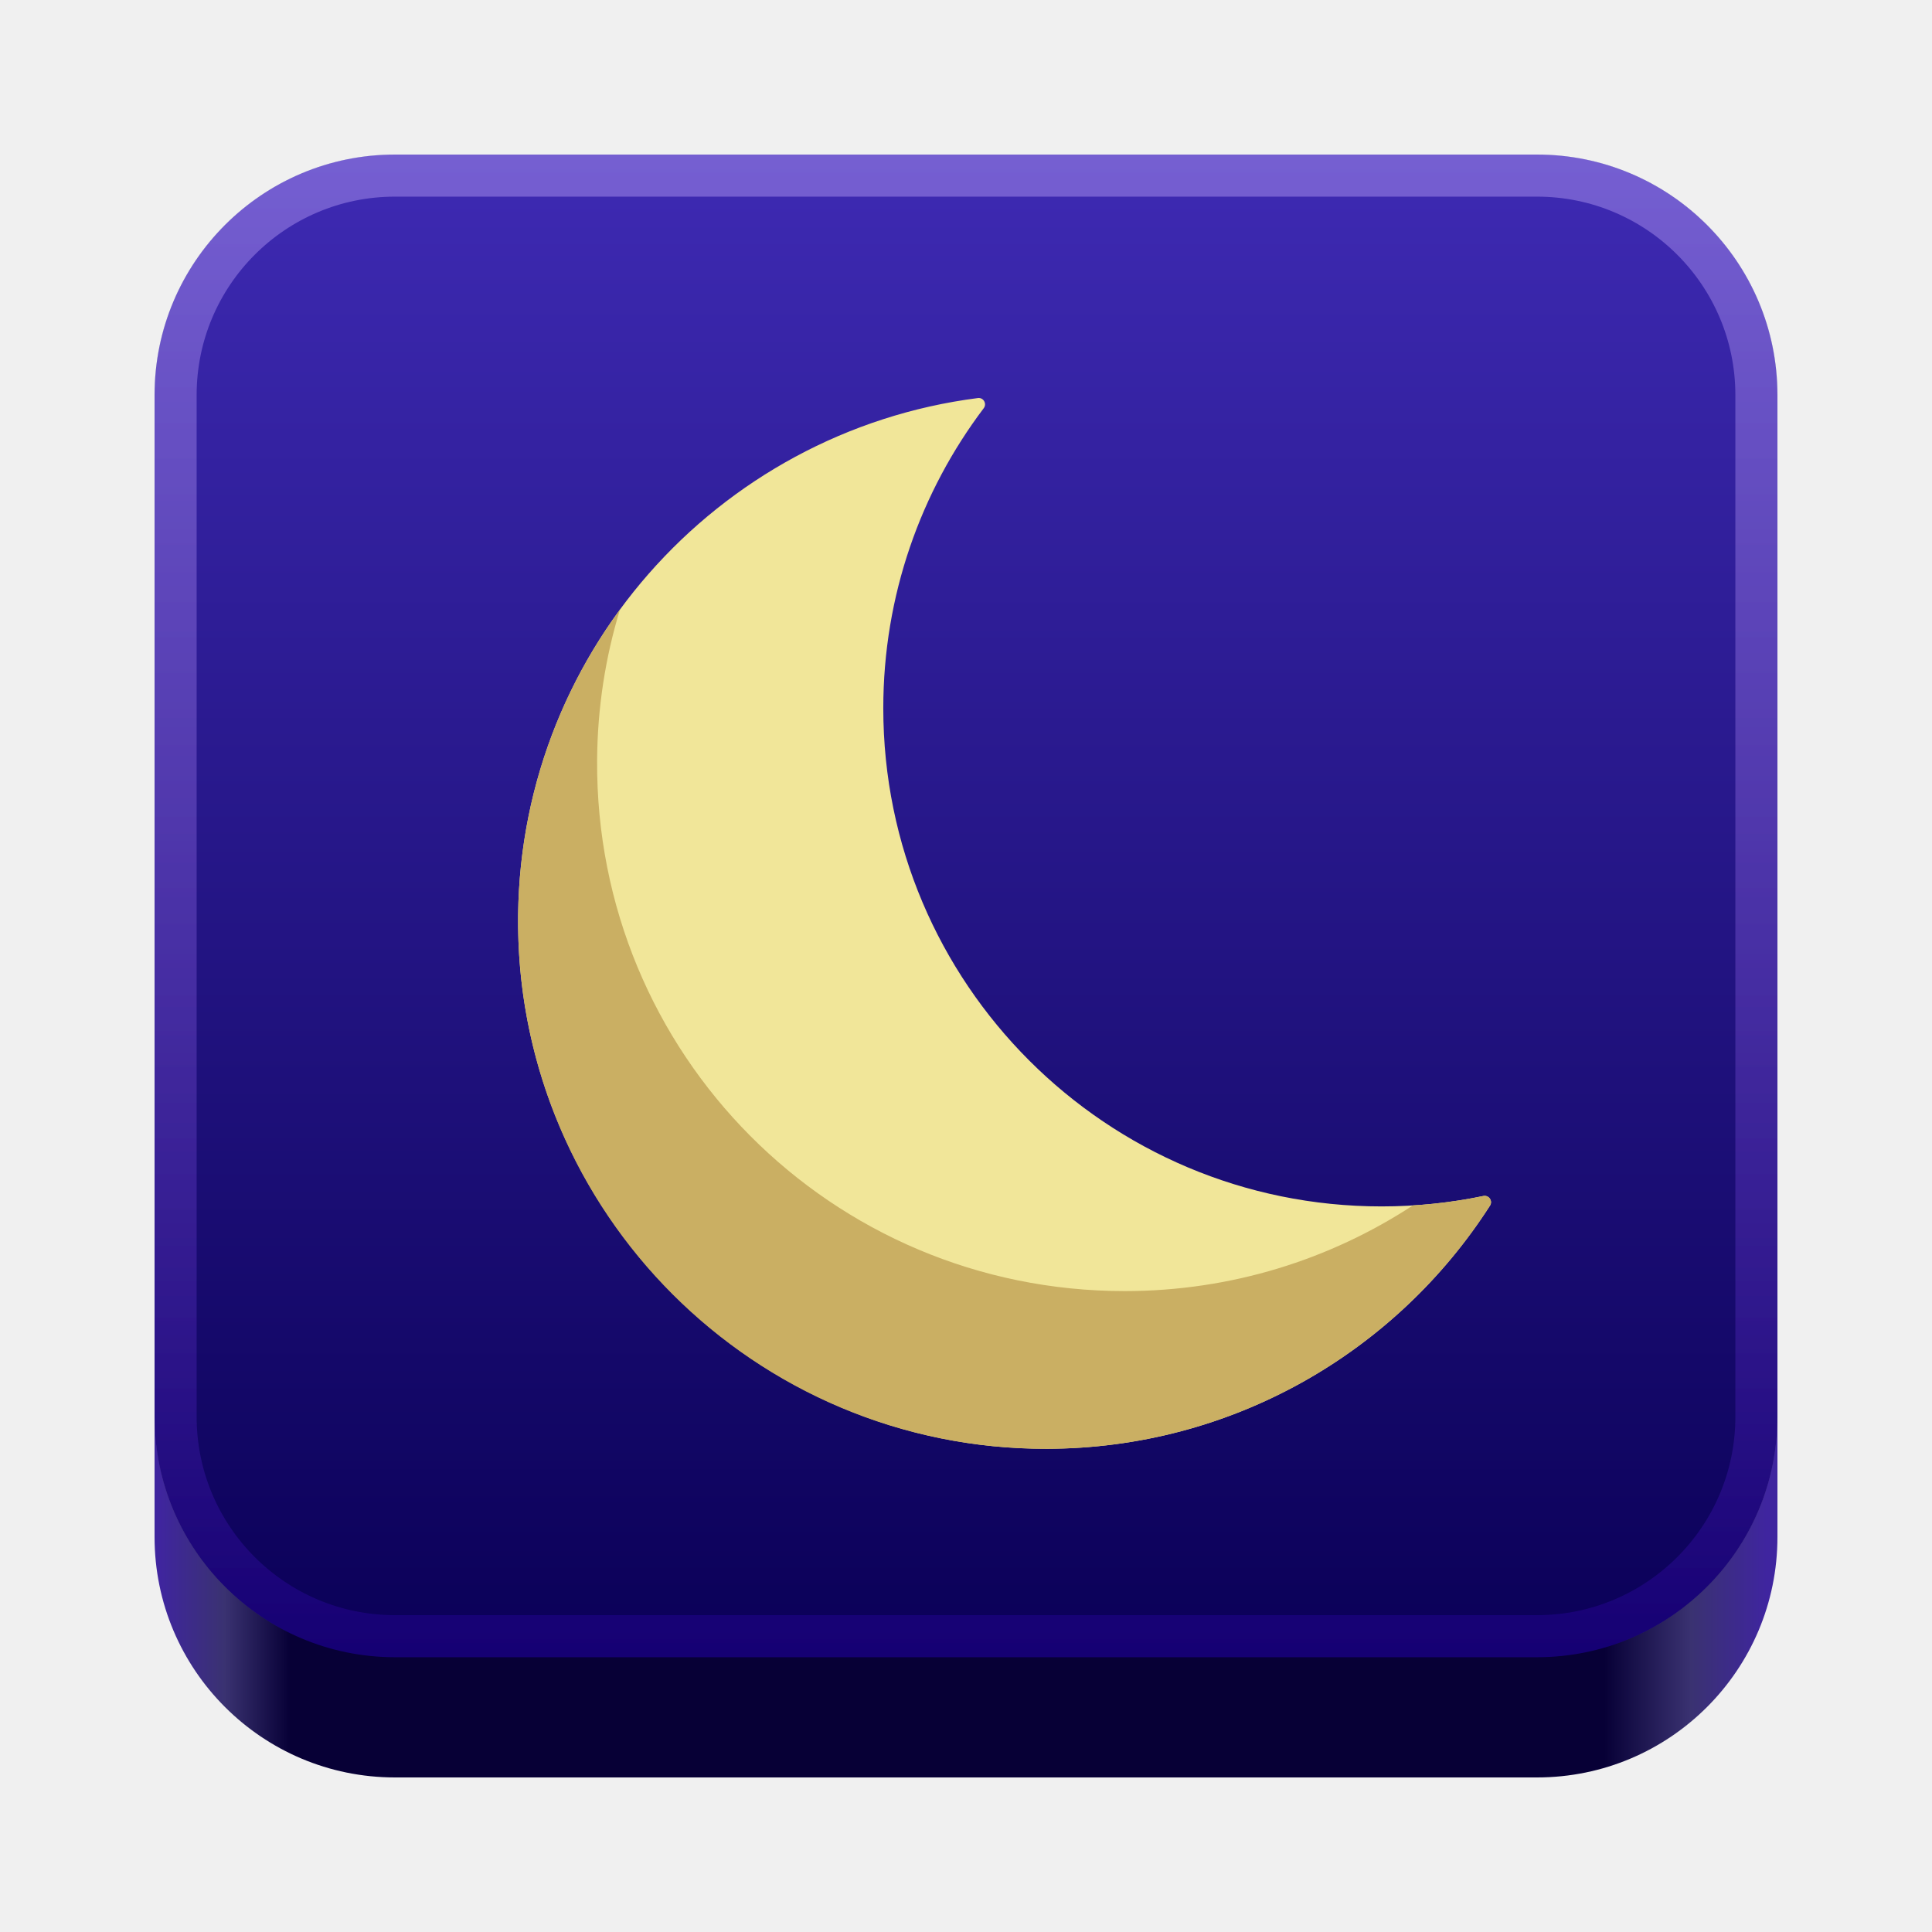
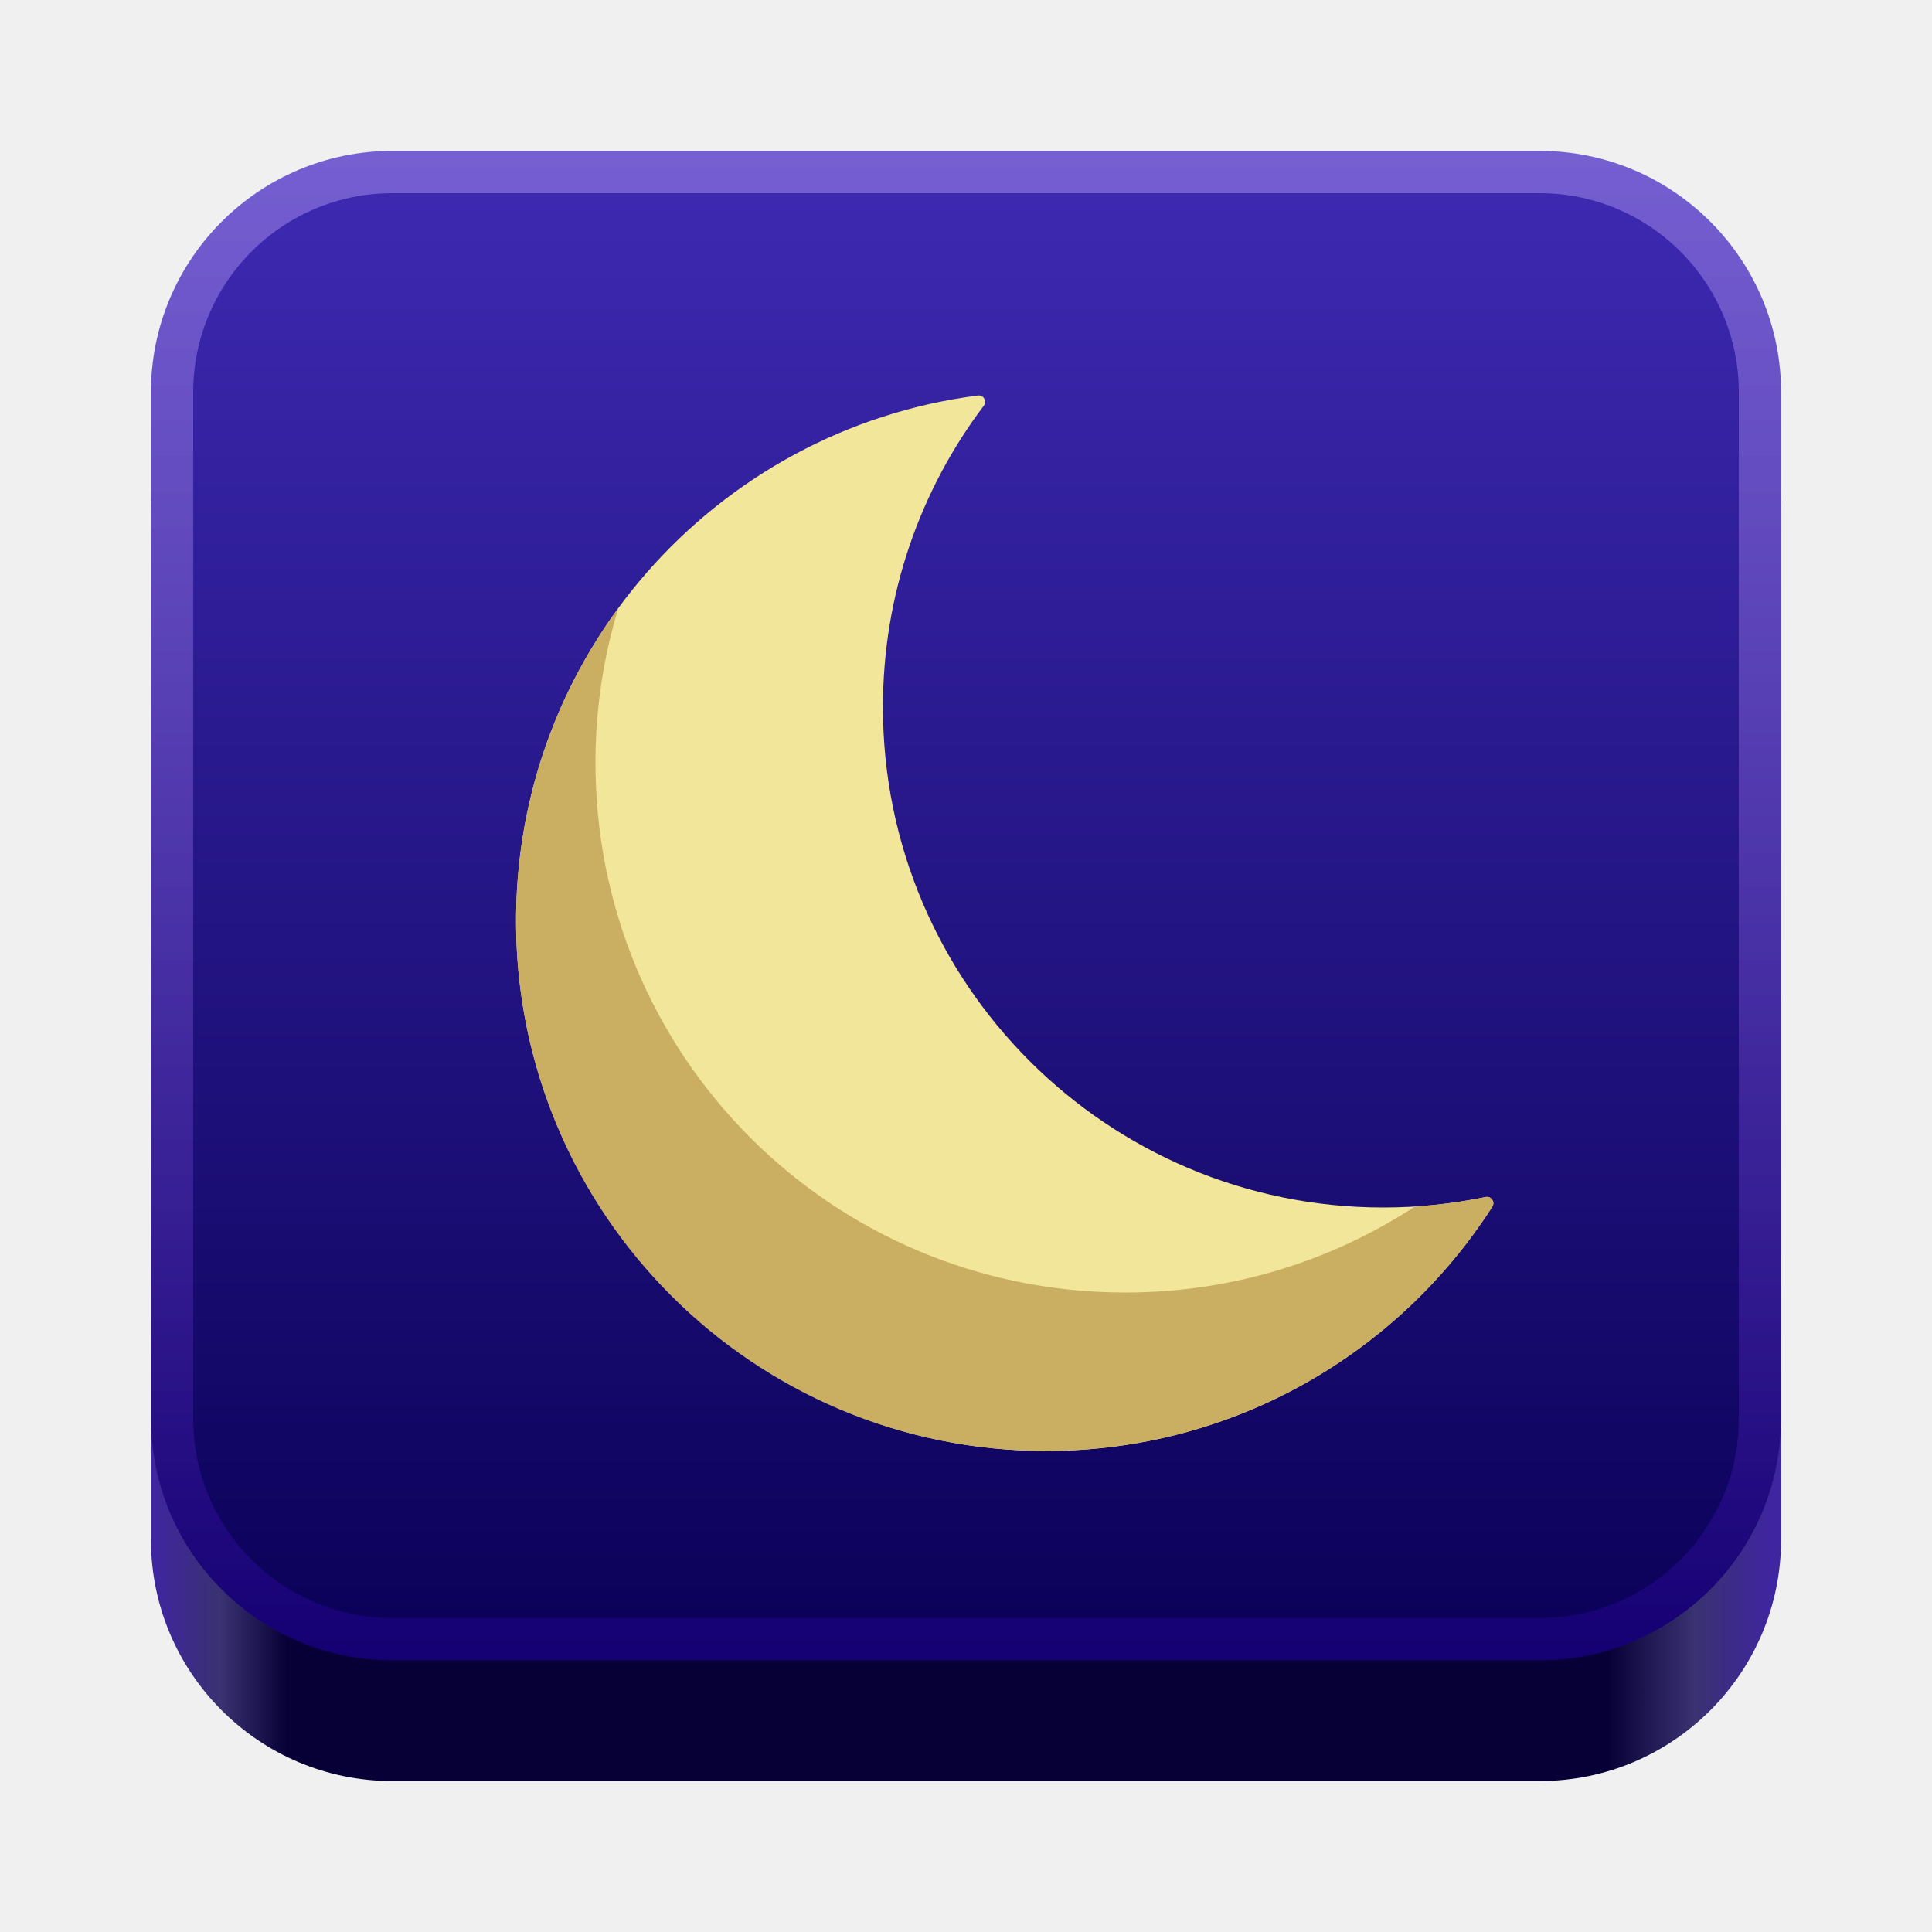
<svg xmlns="http://www.w3.org/2000/svg" width="64" height="64" viewBox="0 0 64 64" fill="none">
-   <rect x="5.12" y="9.102" width="53.76" height="49.778" rx="7.964" fill="url(#paint0_linear_2691_1021)" />
-   <rect x="5.12" y="5.12" width="53.76" height="49.778" rx="7.964" fill="url(#paint1_linear_2691_1021)" />
-   <rect x="5.817" y="5.817" width="52.366" height="48.384" rx="7.268" stroke="url(#paint2_linear_2691_1021)" stroke-width="1.394" style="mix-blend-mode:soft-light" />
-   <g clip-path="url(#clip0_2691_1021)">
-     <path d="M49.358 39.938C46.258 44.773 40.842 47.98 34.676 47.993C25.122 48.014 17.278 40.287 17.163 30.734C17.054 21.746 23.732 14.295 32.394 13.186C32.579 13.162 32.7 13.374 32.587 13.523C30.499 16.287 29.26 19.729 29.26 23.461C29.26 32.576 36.649 39.964 45.764 39.964C46.92 39.964 48.047 39.846 49.136 39.619C49.319 39.581 49.459 39.781 49.358 39.938Z" fill="#F1E699" />
-     <path d="M49.136 39.619C49.319 39.581 49.459 39.78 49.358 39.937C46.252 44.783 40.819 47.994 34.637 47.994C24.985 47.994 17.162 40.169 17.162 30.518C17.162 26.656 18.414 23.087 20.536 20.194C20.054 21.774 19.791 23.45 19.78 25.185C19.721 34.91 27.532 42.769 37.256 42.769C40.78 42.769 44.06 41.726 46.804 39.931C47.588 39.883 48.367 39.779 49.136 39.619Z" fill="#CAAF63" />
+   <rect x="5" y="9" width="54" height="50" rx="8" fill="url(#paint0_linear_2689_60603)" />
+   <rect x="5" y="5" width="54" height="50" rx="8" fill="url(#paint1_linear_2689_60603)" />
+   <rect x="5.7" y="5.7" width="52.6" height="48.6" rx="7.3" stroke="url(#paint2_linear_2689_60603)" stroke-width="1.4" style="mix-blend-mode:soft-light" />
+   <g clip-path="url(#clip0_2689_60603)">
+     <path d="M49.435 39.974C46.322 44.83 40.881 48.051 34.687 48.065C25.092 48.086 17.213 40.324 17.096 30.729C16.987 21.7 23.695 14.216 32.396 13.102C32.581 13.078 32.703 13.291 32.59 13.44C30.492 16.217 29.248 19.674 29.248 23.423C29.248 32.578 36.67 40 45.825 40C46.986 40 48.119 39.881 49.213 39.653C49.396 39.615 49.537 39.816 49.435 39.974Z" fill="#F1E699" />
+     <path d="M49.213 39.653C49.396 39.615 49.537 39.815 49.436 39.973C46.316 44.84 40.859 48.065 34.649 48.065C24.954 48.065 17.095 40.206 17.095 30.512C17.095 26.632 18.354 23.047 20.485 20.141C20.001 21.728 19.736 23.411 19.726 25.155C19.667 34.923 27.512 42.817 37.28 42.817C40.819 42.817 44.114 41.769 46.87 39.967C47.658 39.918 48.441 39.813 49.213 39.653Z" fill="#CAAF63" />
  </g>
  <defs>
-     <linearGradient id="paint0_linear_2691_1021" x1="5.253" y1="58.051" x2="58.523" y2="58.051" gradientUnits="userSpaceOnUse">
+     <linearGradient id="paint0_linear_2689_60603" x1="5.133" y1="58.167" x2="58.642" y2="58.167" gradientUnits="userSpaceOnUse">
      <stop stop-color="#3F259F" />
      <stop offset="0.041" stop-color="#3A3271" />
      <stop offset="0.082" stop-color="#070036" />
      <stop offset="0.899" stop-color="#070036" />
      <stop offset="0.953" stop-color="#3A3271" />
      <stop offset="1" stop-color="#3F259F" />
    </linearGradient>
-     <linearGradient id="paint1_linear_2691_1021" x1="32" y1="5.12" x2="32" y2="54.898" gradientUnits="userSpaceOnUse">
+     <linearGradient id="paint1_linear_2689_60603" x1="32" y1="5" x2="32" y2="55" gradientUnits="userSpaceOnUse">
      <stop stop-color="#3E2AB3" />
      <stop offset="1" stop-color="#0A0057" />
    </linearGradient>
-     <linearGradient id="paint2_linear_2691_1021" x1="32" y1="1.138" x2="32" y2="60.871" gradientUnits="userSpaceOnUse">
+     <linearGradient id="paint2_linear_2689_60603" x1="32" y1="1" x2="32" y2="61" gradientUnits="userSpaceOnUse">
      <stop stop-color="white" stop-opacity="0.9" />
      <stop offset="1" stop-color="white" stop-opacity="0.4" />
    </linearGradient>
-     <clipPath id="clip0_2691_1021">
-       <rect width="34.81" height="34.81" fill="white" transform="translate(15.8721 13.184)" />
+     <clipPath id="clip0_2689_60603">
+       <rect width="34.965" height="34.965" fill="white" transform="translate(15.8 13.1)" />
    </clipPath>
  </defs>
</svg>
